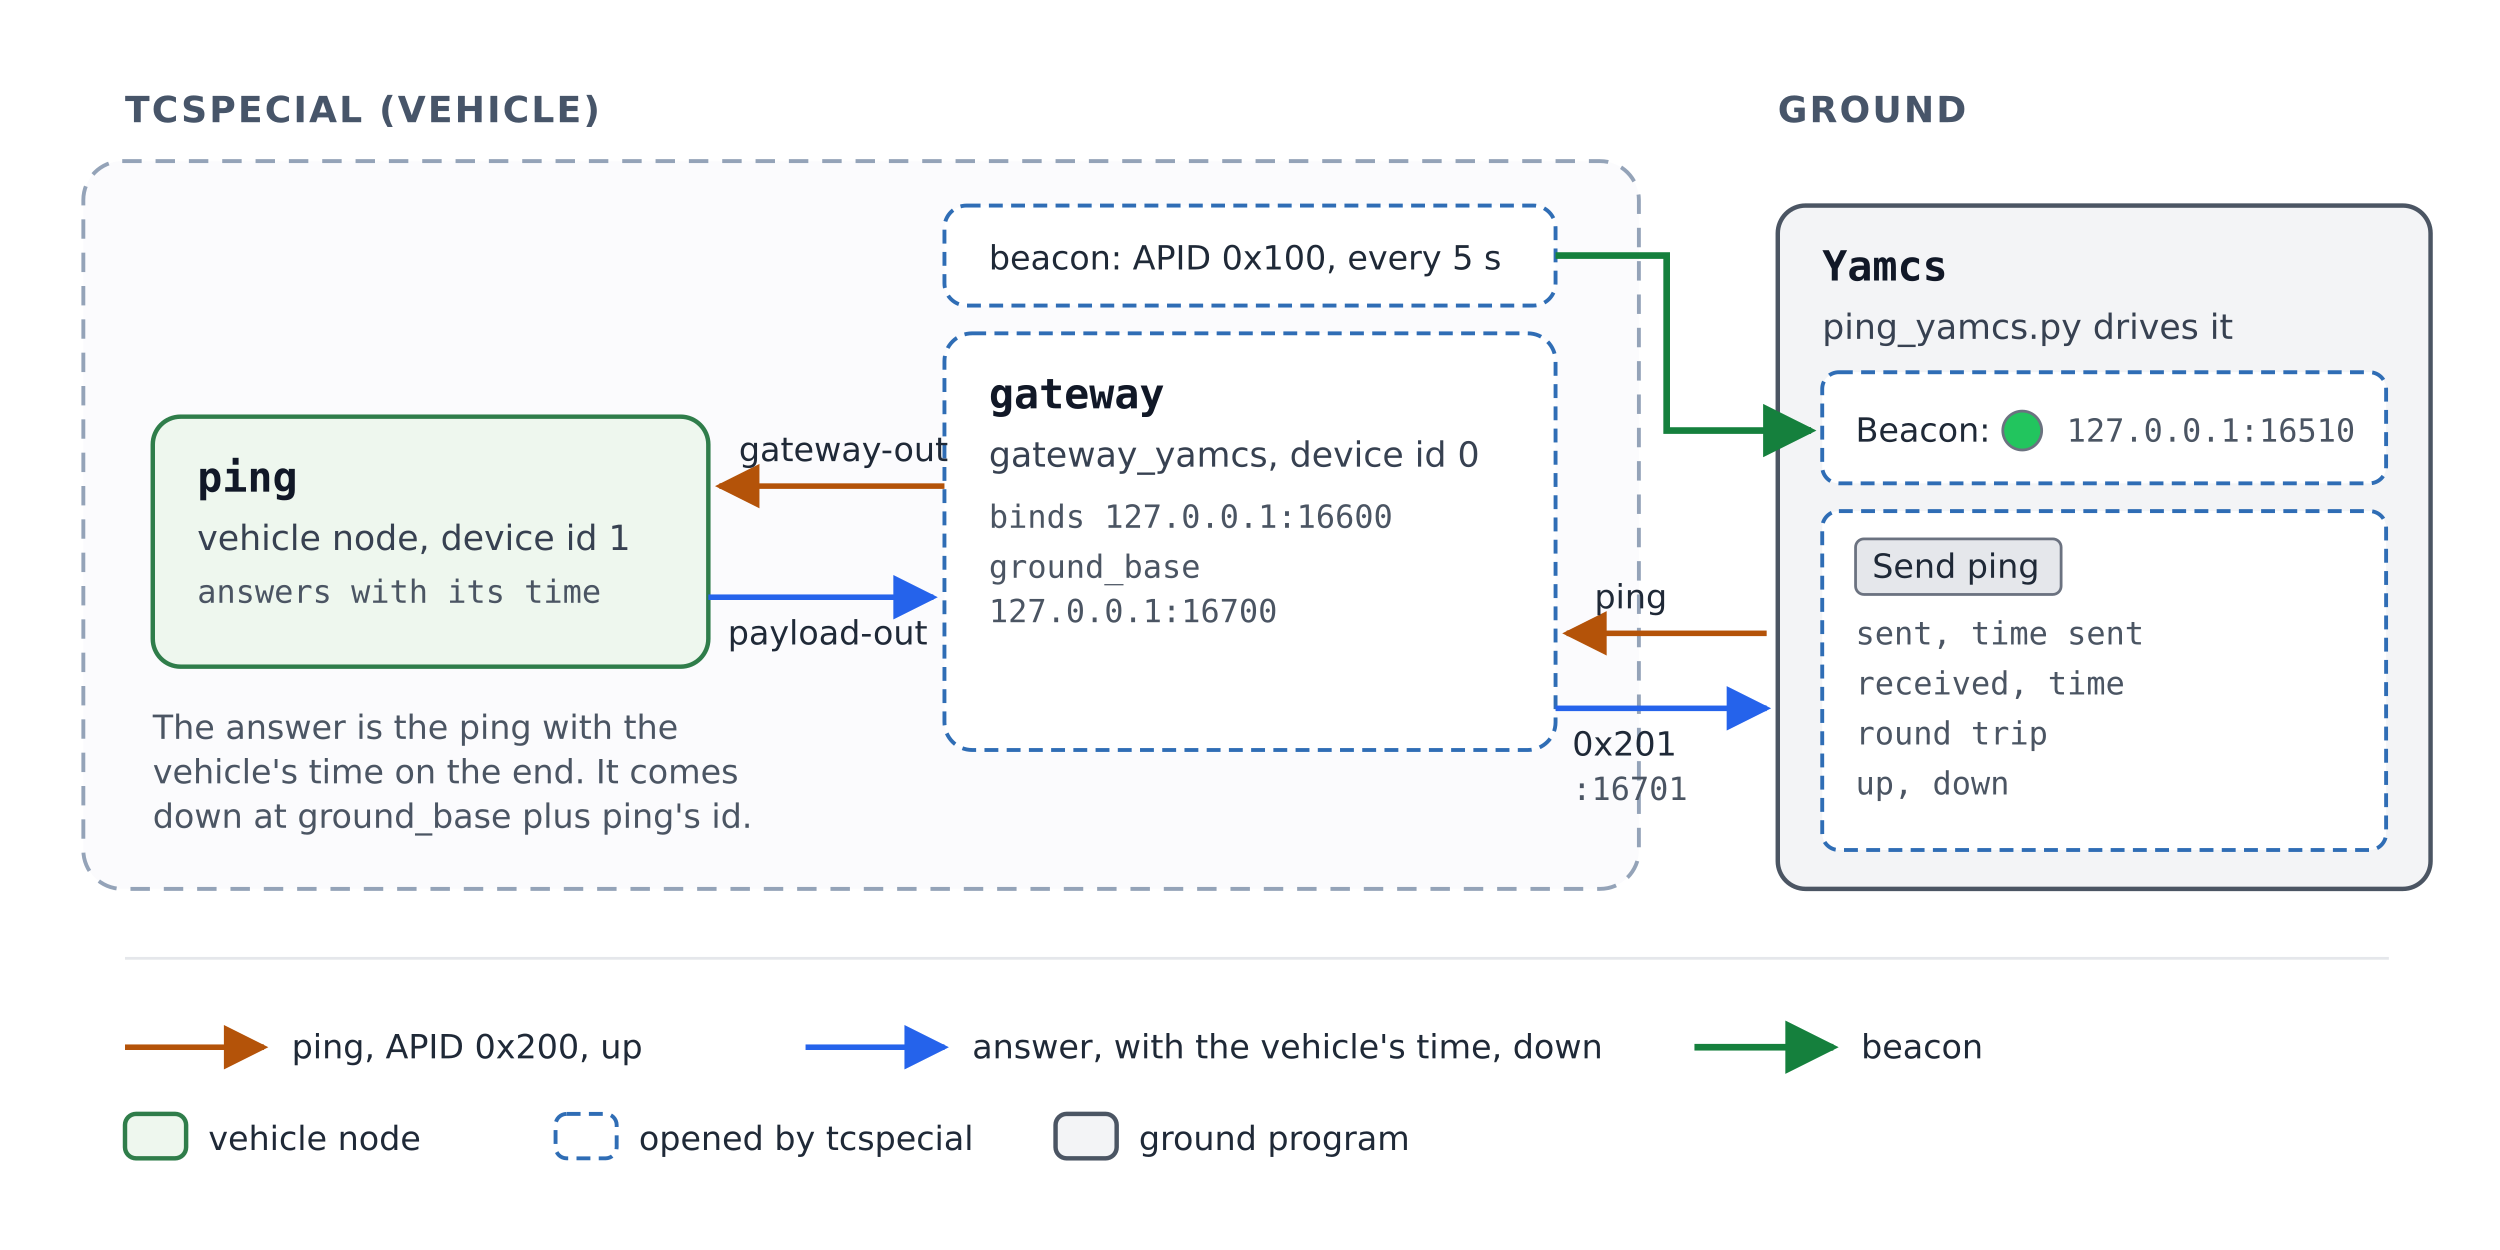
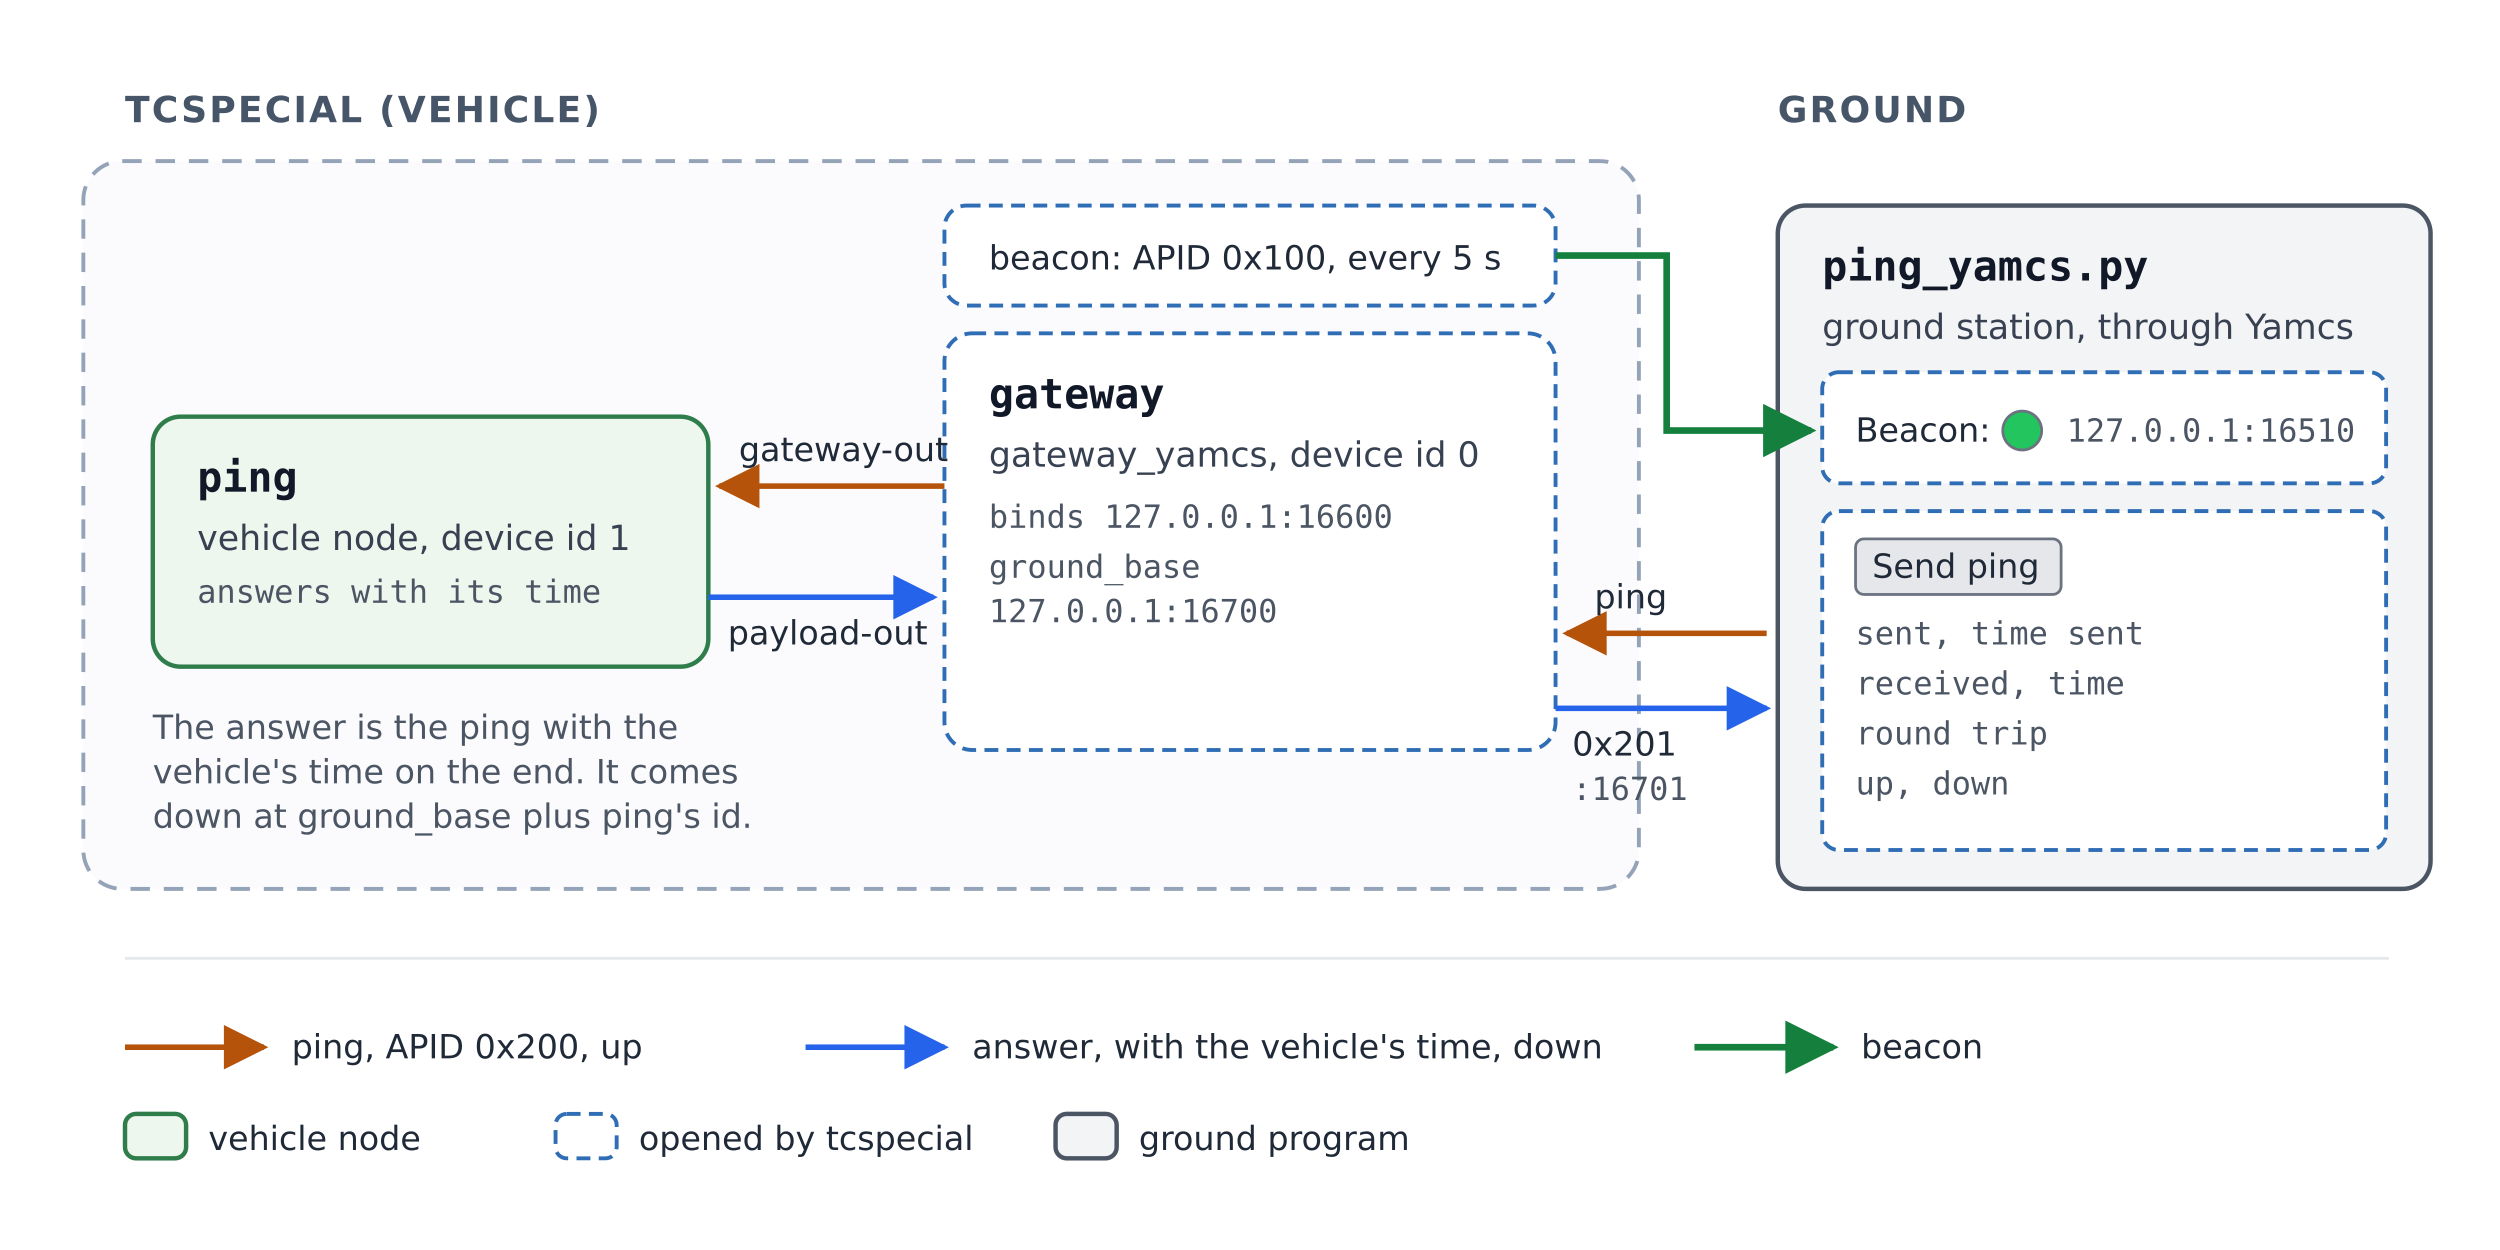
<svg xmlns="http://www.w3.org/2000/svg" width="900" height="450" viewBox="0 0 900 450" role="img" aria-labelledby="title desc">
  <defs>
    <style>
      text { font-family: "DejaVu Sans", Helvetica, Arial, sans-serif; fill: #111827; }
      .name { font-family: "DejaVu Sans Mono", Menlo, Consolas, monospace; font-size: 15px; font-weight: bold; }
      .kind { font-size: 12.5px; fill: #374151; }
      .detail { font-family: "DejaVu Sans Mono", Menlo, Consolas, monospace; font-size: 11.5px; fill: #4b5563; }
      .heading { font-size: 13px; font-weight: bold; fill: #475569; letter-spacing: 0.06em; }
      .label { font-size: 12px; fill: #1f2937; }
      .note { font-size: 12px; fill: #4b5563; }
      .vehicle { fill: #eef7ee; stroke: #2f7d4a; stroke-width: 1.6; }
      .socket { fill: #ffffff; stroke: #2f6db5; stroke-width: 1.4; stroke-dasharray: 5 3; }
      .ground { fill: #f3f4f6; stroke: #4b5563; stroke-width: 1.6; }
      .boundary { fill: #fbfbfd; stroke: #94a3b8; stroke-width: 1.4; stroke-dasharray: 7 5; }
      .up { fill: none; stroke: #b45309; stroke-width: 2; }
      .down { fill: none; stroke: #2563eb; stroke-width: 2; }
      .beacon { fill: none; stroke: #15803d; stroke-width: 2.4; }
      .indicator { stroke: #6b7280; stroke-width: 1; }
    </style>
    <marker id="arrow-amber" viewBox="0 0 10 10" refX="9" refY="5" markerWidth="8" markerHeight="8" orient="auto-start-reverse">
      <path d="M0,0 L10,5 L0,10 z" fill="#b45309" />
    </marker>
    <marker id="arrow-blue" viewBox="0 0 10 10" refX="9" refY="5" markerWidth="8" markerHeight="8" orient="auto-start-reverse">
      <path d="M0,0 L10,5 L0,10 z" fill="#2563eb" />
    </marker>
    <marker id="arrow-green" viewBox="0 0 10 10" refX="9" refY="5" markerWidth="8" markerHeight="8" orient="auto-start-reverse">
      <path d="M0,0 L10,5 L0,10 z" fill="#15803d" />
    </marker>
  </defs>
  <rect width="900" height="450" fill="#ffffff" />
  <text class="heading" x="45" y="44">TCSPECIAL (VEHICLE)</text>
  <text class="heading" x="640" y="44">GROUND</text>
  <rect class="boundary" x="30" y="58" width="560" height="262" rx="14" />
  <rect class="vehicle" x="55" y="150" width="200" height="90" rx="10" />
  <text class="name" x="71" y="177">ping</text>
  <text class="kind" x="71" y="198">vehicle node, device id 1</text>
  <text class="detail" x="71" y="217">answers with its time</text>
  <rect class="socket" x="340" y="120" width="220" height="150" rx="10" />
  <text class="name" x="356" y="147">gateway</text>
  <text class="kind" x="356" y="168">gateway_yamcs, device id 0</text>
  <text class="detail" x="356" y="190">binds 127.0.0.1:16600</text>
  <text class="detail" x="356" y="208">ground_base</text>
  <text class="detail" x="356" y="224">  127.0.0.1:16700</text>
  <rect class="socket" x="340" y="74" width="220" height="36" rx="8" />
  <text class="label" x="356" y="97">beacon: APID 0x100, every 5 s</text>
  <rect class="ground" x="640" y="74" width="235" height="246" rx="10" />
-   <text class="name" x="656" y="101">Yamcs</text>
-   <text class="kind" x="656" y="122">ping_yamcs.py drives it</text>
+   <text class="name" x="656" y="101">ping_yamcs.py</text>
+   <text class="kind" x="656" y="122">ground station, through Yamcs</text>
  <rect class="socket" x="656" y="134" width="203" height="40" rx="6" />
  <text class="label" x="668" y="159">Beacon:</text>
  <circle class="indicator" cx="728" cy="155" r="7" fill="#22c55e" />
  <text class="detail" x="744" y="159">127.0.0.1:16510</text>
  <rect class="socket" x="656" y="184" width="203" height="122" rx="6" />
  <rect x="668" y="194" width="74" height="20" rx="3" fill="#e5e7eb" stroke="#6b7280" />
  <text class="label" x="674" y="208">Send ping</text>
  <text class="detail" x="668" y="232">sent, time sent</text>
  <text class="detail" x="668" y="250">received, time</text>
  <text class="detail" x="668" y="268">round trip</text>
  <text class="detail" x="668" y="286">up, down</text>
  <path class="up" d="M636,228 L564,228" marker-end="url(#arrow-amber)" />
  <text class="label" x="574" y="219">ping</text>
  <path class="up" d="M340,175 L259,175" marker-end="url(#arrow-amber)" />
  <text class="label" x="266" y="166">gateway-out</text>
  <path class="down" d="M255,215 L336,215" marker-end="url(#arrow-blue)" />
  <text class="label" x="262" y="232">payload-out</text>
  <path class="down" d="M560,255 L636,255" marker-end="url(#arrow-blue)" />
  <text class="label" x="566" y="272">0x201</text>
  <text class="detail" x="566" y="288">:16701</text>
  <path class="beacon" d="M560,92 L600,92 L600,155 L652,155" marker-end="url(#arrow-green)" />
  <text class="note" x="55" y="266">The answer is the ping with the</text>
  <text class="note" x="55" y="282">vehicle's time on the end. It comes</text>
  <text class="note" x="55" y="298">down at ground_base plus ping's id.</text>
  <line x1="45" y1="345" x2="860" y2="345" stroke="#e5e7eb" stroke-width="1" />
  <path class="up" d="M45,377 L95,377" marker-end="url(#arrow-amber)" />
  <text class="label" x="105" y="381">ping, APID 0x200, up</text>
  <path class="down" d="M290,377 L340,377" marker-end="url(#arrow-blue)" />
  <text class="label" x="350" y="381">answer, with the vehicle's time, down</text>
  <path class="beacon" d="M610,377 L660,377" marker-end="url(#arrow-green)" />
  <text class="label" x="670" y="381">beacon</text>
  <rect class="vehicle" x="45" y="401" width="22" height="16" rx="4" />
  <text class="label" x="75" y="414">vehicle node</text>
  <rect class="socket" x="200" y="401" width="22" height="16" rx="4" />
  <text class="label" x="230" y="414">opened by tcspecial</text>
  <rect class="ground" x="380" y="401" width="22" height="16" rx="4" />
  <text class="label" x="410" y="414">ground program</text>
</svg>
